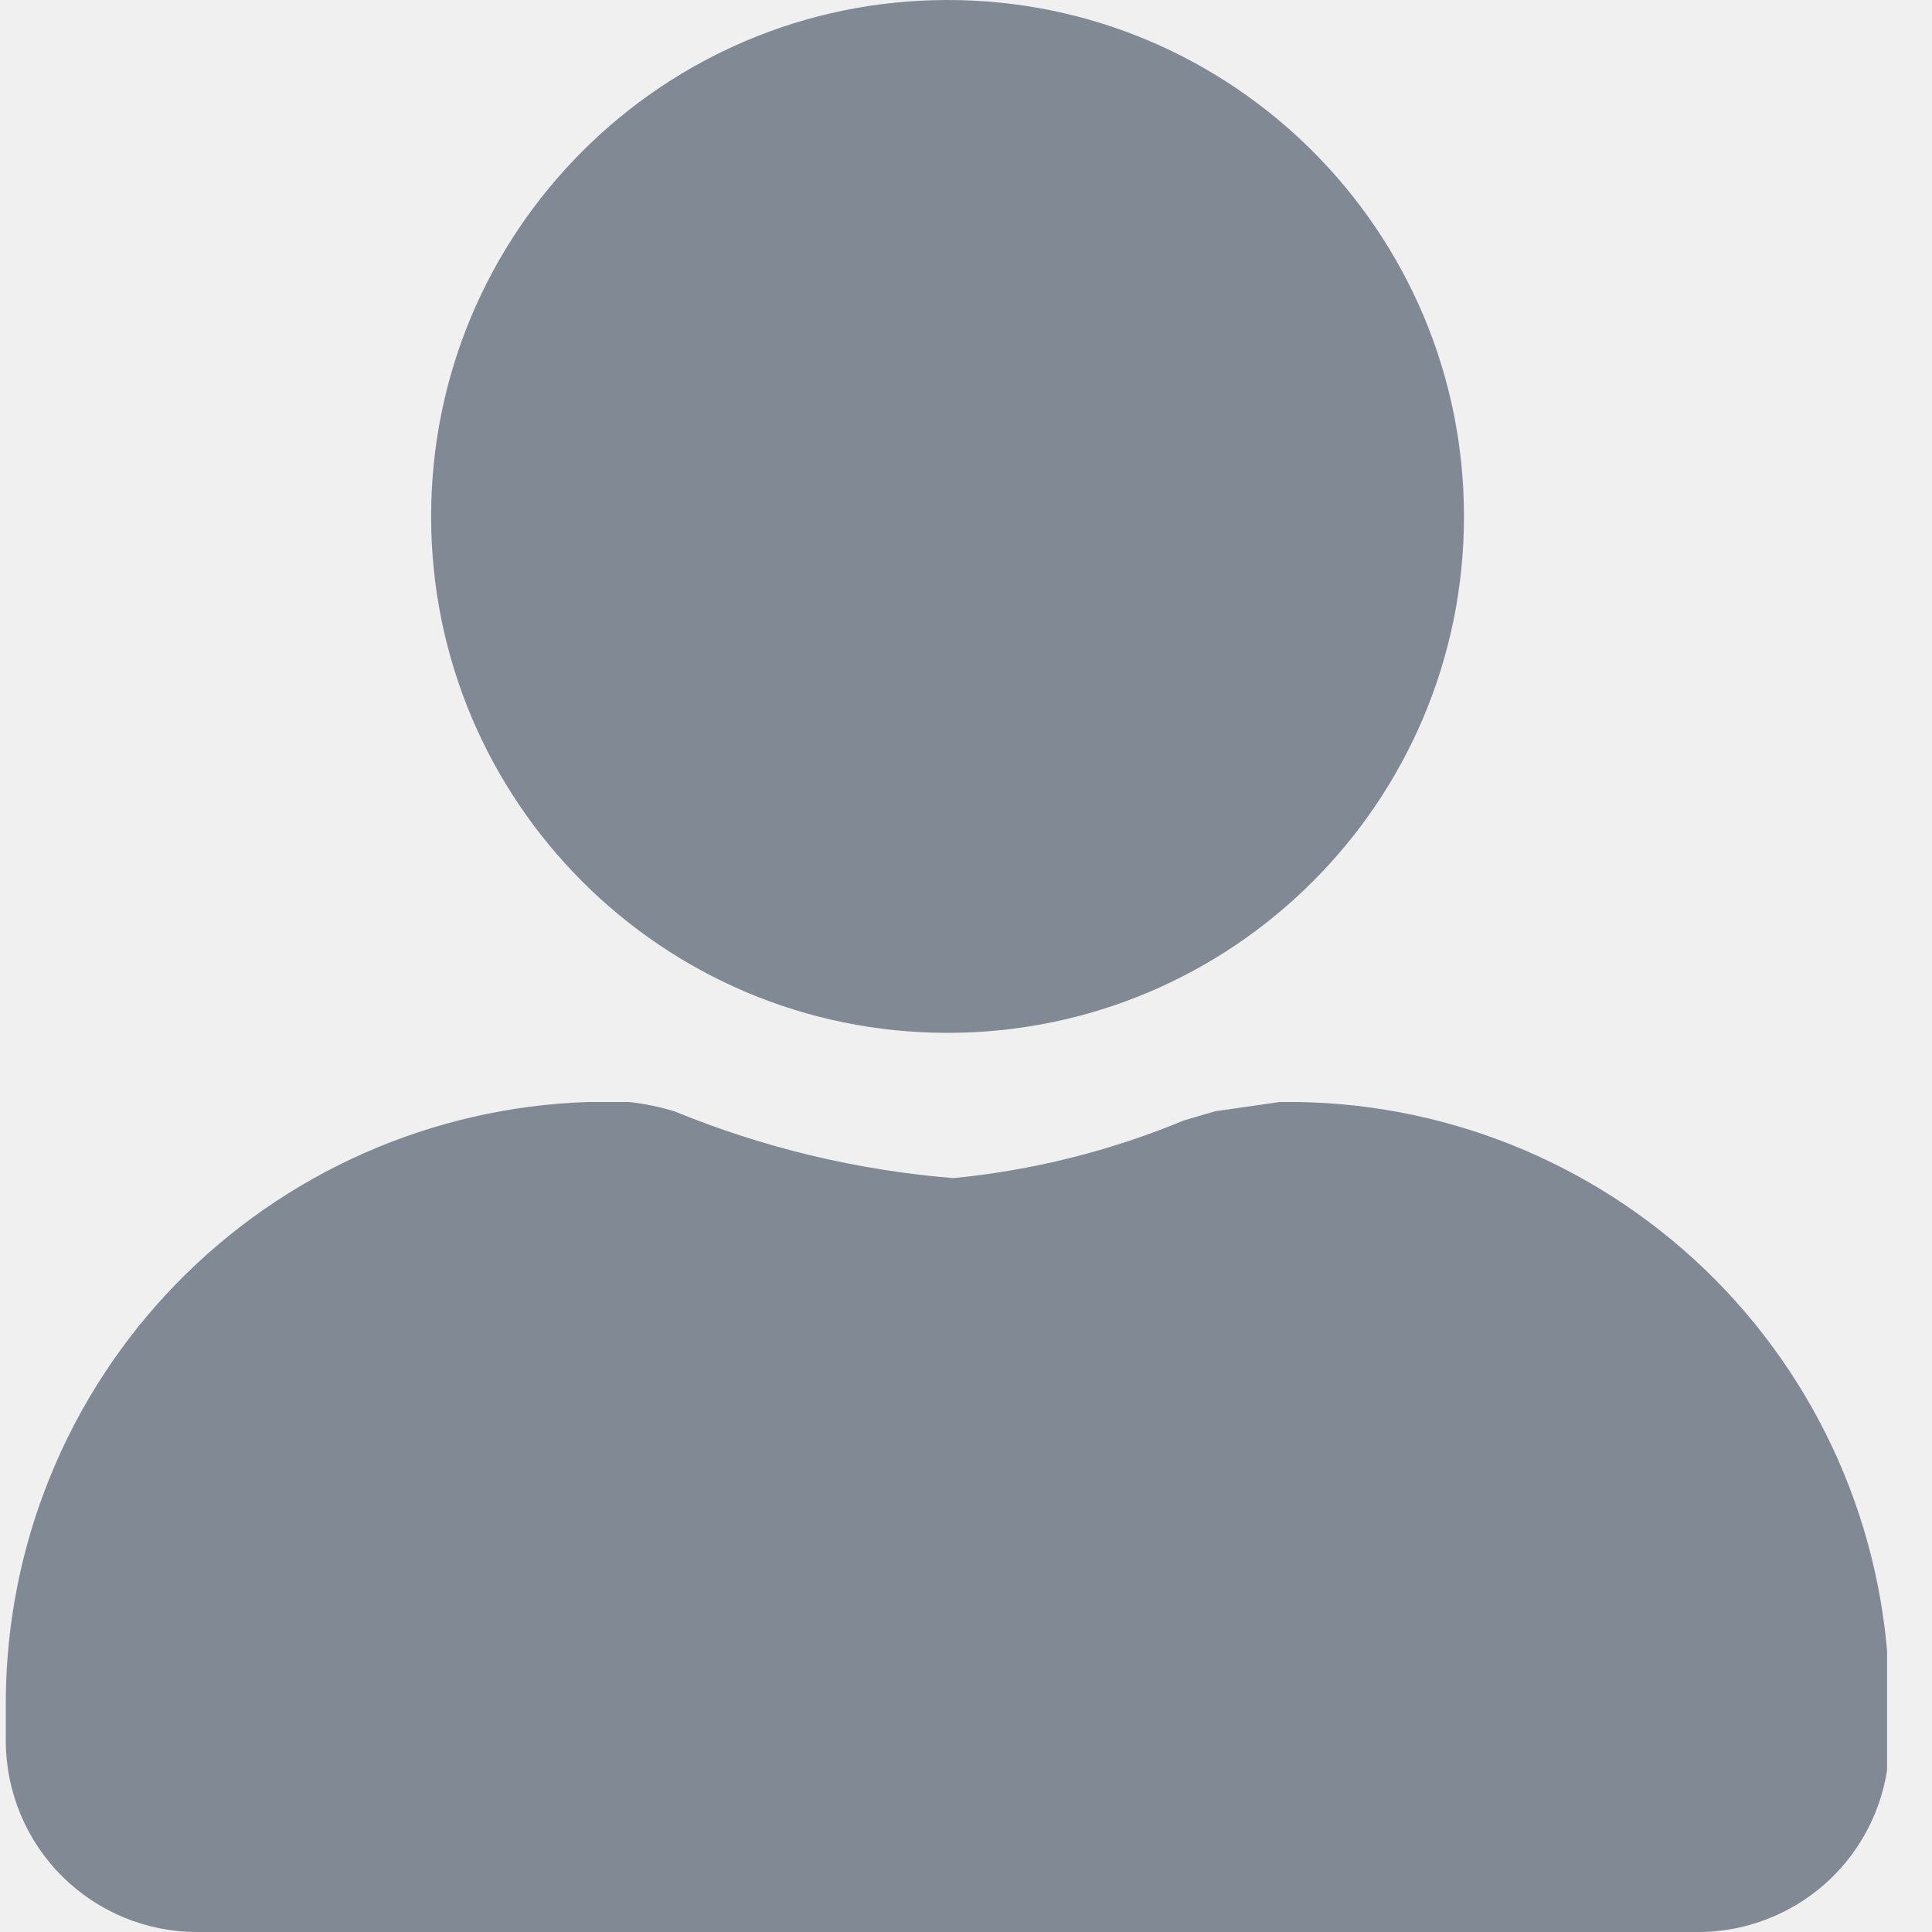
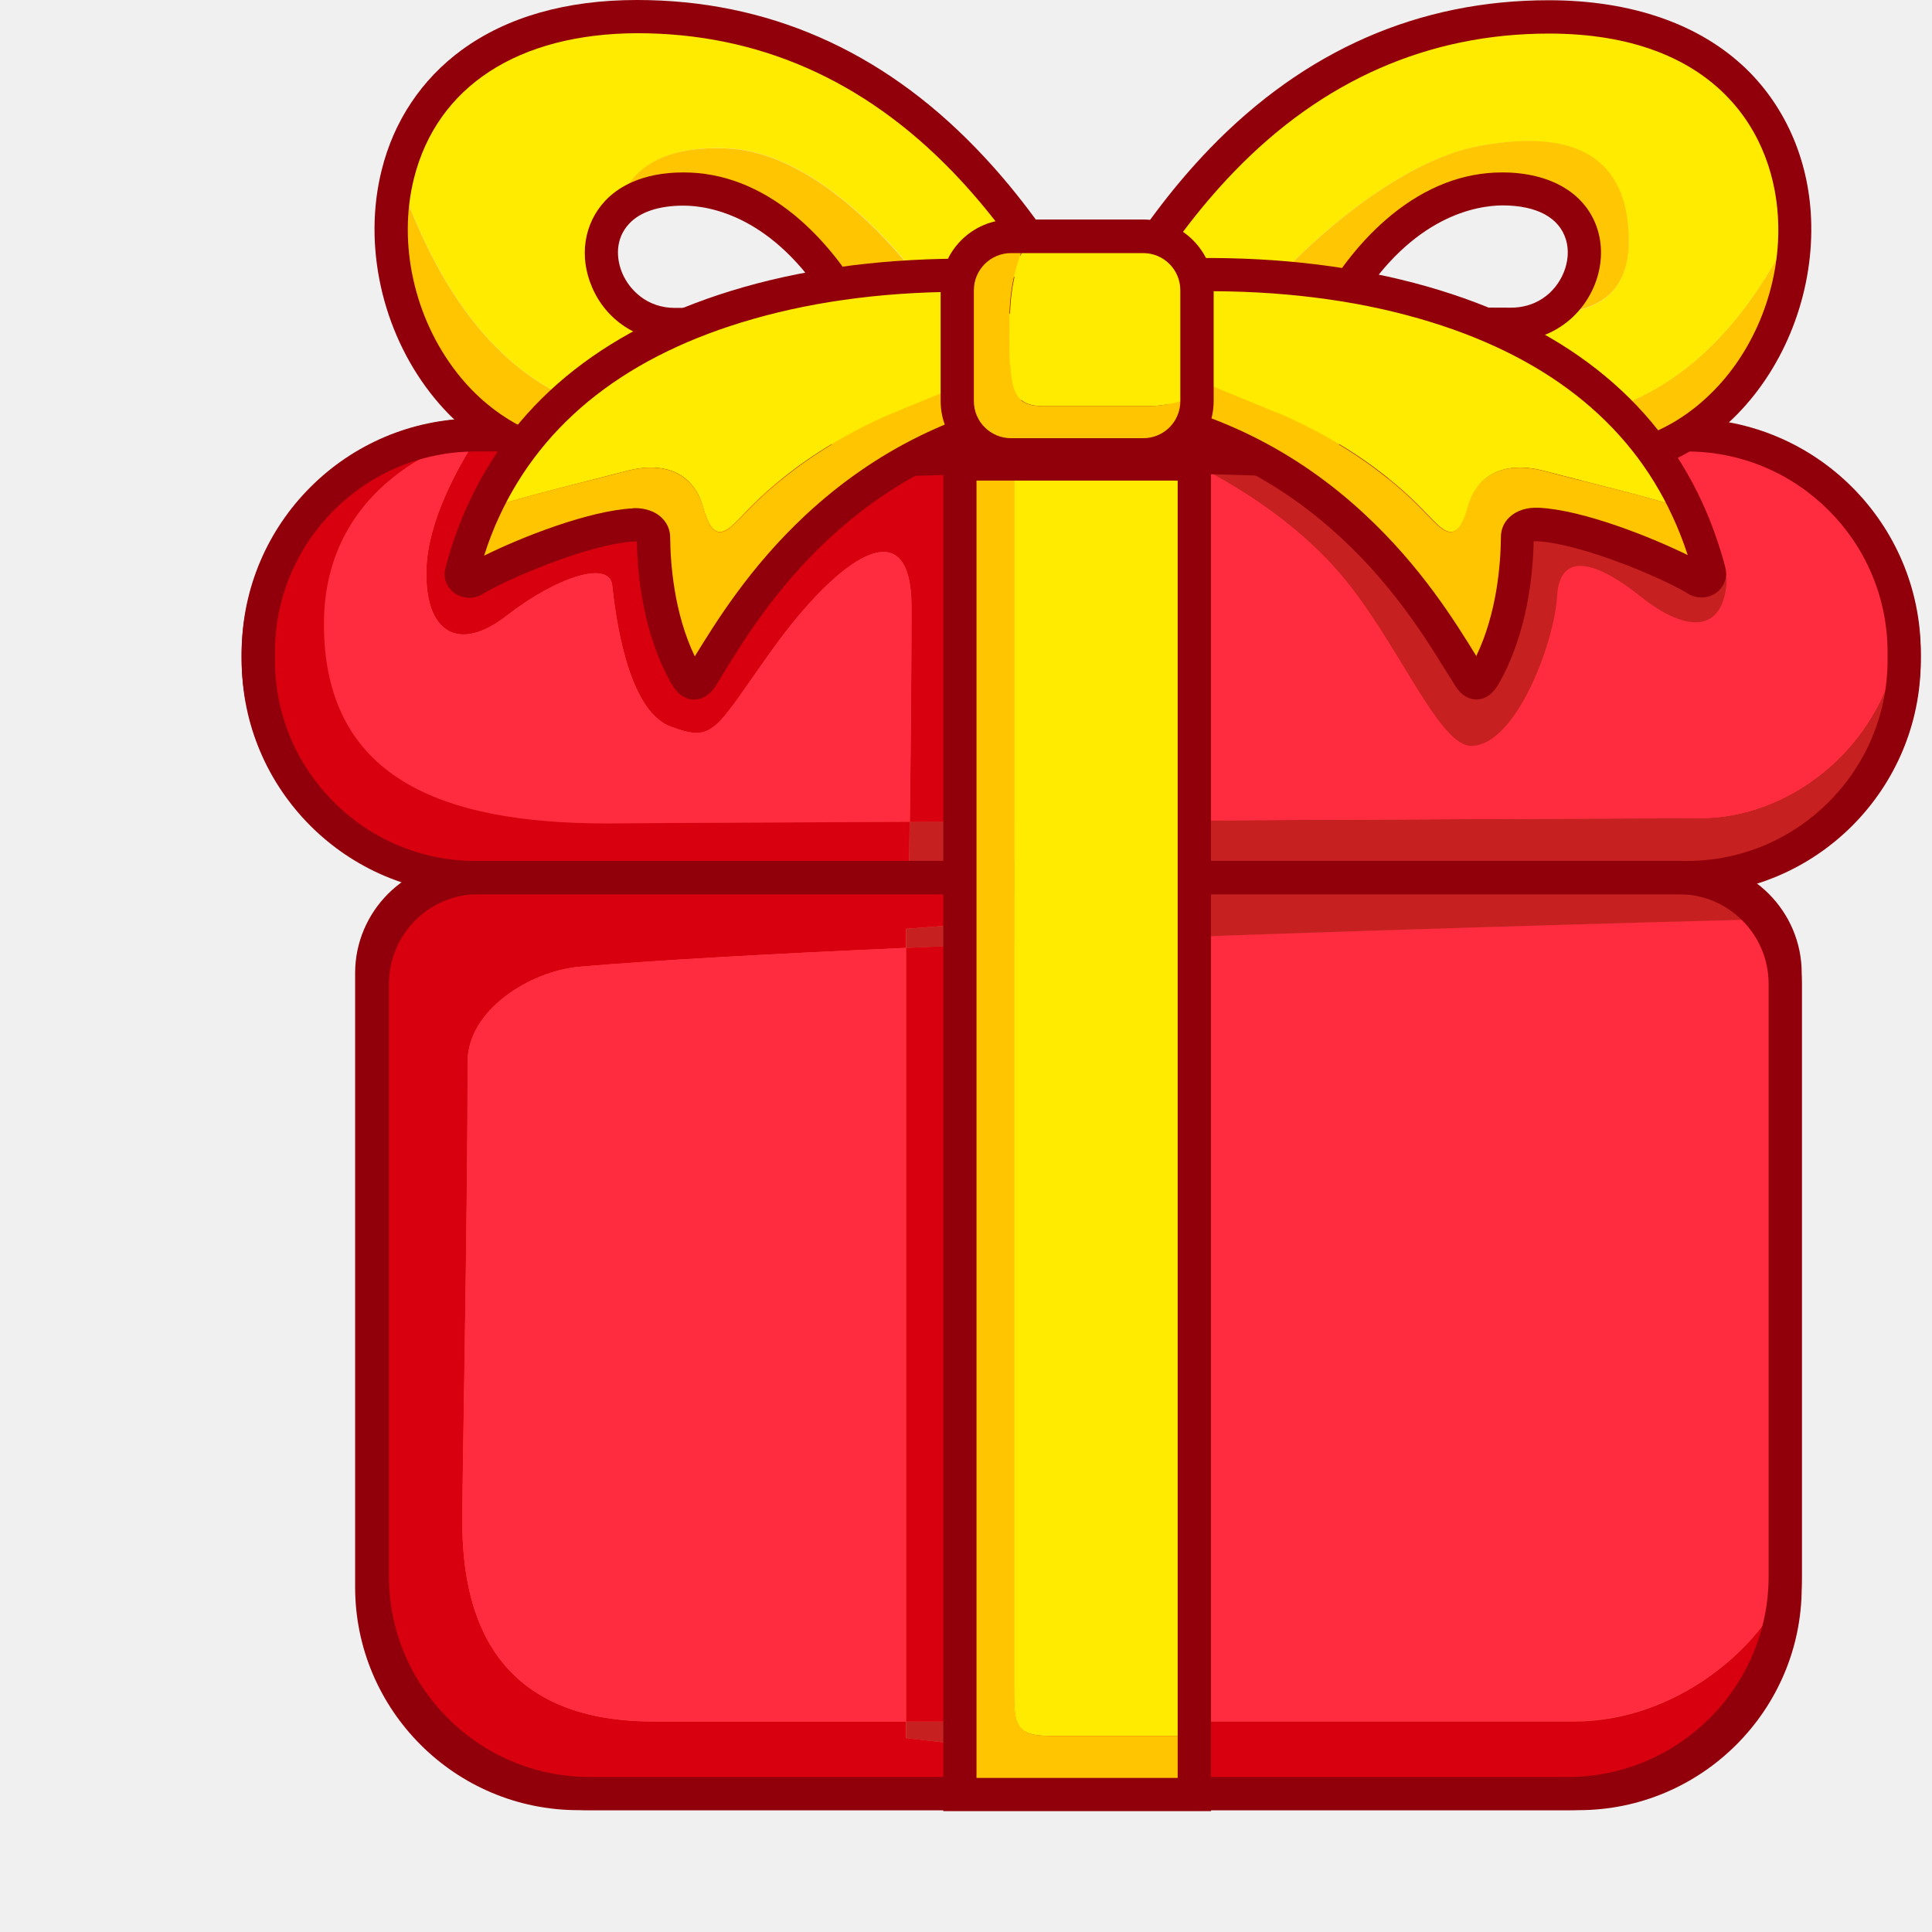
- <svg xmlns="http://www.w3.org/2000/svg" width="20" height="20" viewBox="0 0 20 20" fill="none">
-   <g clip-path="url(#clip0_2015_3417)">
-     <path d="M9.809 10.692C12.761 10.692 15.155 8.299 15.155 5.346C15.155 2.394 12.761 0 9.809 0C6.856 0 4.463 2.394 4.463 5.346C4.463 8.299 6.856 10.692 9.809 10.692Z" fill="#808994" />
-     <path d="M17.554 20H2.04C1.517 20 1.015 19.793 0.644 19.424C0.273 19.055 0.063 18.554 0.06 18.031V17.613C0.065 16 0.696 14.452 1.82 13.294C2.944 12.137 4.473 11.461 6.086 11.408H6.515C6.673 11.426 6.829 11.458 6.981 11.504C7.902 11.882 8.876 12.115 9.869 12.196C10.689 12.116 11.493 11.915 12.255 11.599L12.578 11.504L13.246 11.408H13.437C15.067 11.433 16.622 12.098 17.767 13.258C18.912 14.419 19.555 15.983 19.558 17.613V18.031C19.557 18.292 19.504 18.55 19.402 18.791C19.3 19.032 19.152 19.25 18.966 19.433C18.779 19.616 18.559 19.76 18.316 19.857C18.074 19.955 17.815 20.003 17.554 20Z" fill="#808994" />
-   </g>
-   <defs>
-     <clipPath id="clip0_2015_3417">
-       <rect width="19.535" height="20" fill="white" />
-     </clipPath>
-   </defs>
+ <svg xmlns="http://www.w3.org/2000/svg" width="16" height="16" viewBox="0 0 16 16" fill="none">
+   <path d="M13.939 7.269H3.973C2.96 7.269 2.139 6.447 2.139 5.435C2.139 4.423 2.96 3.601 3.973 3.601H13.937C14.949 3.601 15.771 4.423 15.771 5.435C15.771 6.447 14.951 7.269 13.939 7.269Z" fill="#FF4A4A" />
+   <path d="M13.938 7.407H3.972C2.886 7.407 2 6.524 2 5.436C2 4.348 2.884 3.464 3.972 3.464H13.936C15.021 3.464 15.907 4.348 15.907 5.436C15.907 6.524 15.024 7.407 13.938 7.407ZM3.972 3.739C3.037 3.739 2.275 4.499 2.275 5.436C2.275 6.372 3.037 7.132 3.972 7.132H13.936C14.87 7.132 15.632 6.372 15.632 5.436C15.632 4.501 14.872 3.739 13.936 3.739H3.972Z" fill="#91000A" />
+   <path d="M13.072 14.854H4.788C3.845 14.854 3.078 14.089 3.078 13.144V8.059C3.078 7.623 3.432 7.268 3.87 7.268H13.99C14.426 7.268 14.782 7.621 14.782 8.059V13.146C14.782 14.089 14.018 14.854 13.072 14.854Z" fill="#FF4A4A" />
+   <path d="M13.073 14.991H4.789C3.77 14.991 2.941 14.162 2.941 13.143V8.059C2.941 7.547 3.359 7.129 3.871 7.129H13.991C14.503 7.129 14.921 7.547 14.921 8.059V13.146C14.921 14.162 14.092 14.991 13.073 14.991ZM3.871 7.405C3.511 7.405 3.217 7.699 3.217 8.059V13.146C3.217 14.013 3.922 14.718 4.789 14.718H13.073C13.941 14.718 14.645 14.013 14.645 13.146V8.059C14.645 7.699 14.351 7.405 13.991 7.405H3.871Z" fill="#91000A" />
+   <path d="M15.735 5.309C15.737 5.35 15.74 5.394 15.74 5.435C15.74 5.94 15.535 6.399 15.203 6.732C14.872 7.062 14.413 7.269 13.906 7.269H13.896C13.876 7.267 13.855 7.267 13.834 7.267H8.532V6.801C10.958 6.789 13.8 6.775 14.087 6.775C14.78 6.775 15.567 6.238 15.735 5.309Z" fill="#C62020" />
+   <path d="M13.907 3.604C14.875 3.604 15.67 4.356 15.736 5.309C15.569 6.239 14.781 6.776 14.09 6.776C13.803 6.776 10.962 6.789 8.536 6.801V3.604H13.907ZM8.536 7.806C11.077 7.705 13.875 7.63 14.552 7.611C14.676 7.767 14.752 7.965 14.752 8.18V13.019C14.752 13.088 14.747 13.157 14.74 13.223C14.57 13.62 13.9 14.254 13.035 14.254H8.1V7.825C8.244 7.818 8.391 7.811 8.536 7.806Z" fill="#FF2B3F" />
+   <path d="M13.9 7.27C14.164 7.288 14.398 7.416 14.554 7.614C13.875 7.632 11.079 7.706 8.538 7.809V7.27H13.9Z" fill="#C62020" />
+   <path d="M7.527 7.27H8.535V7.807C8.388 7.814 8.243 7.818 8.099 7.825V7.646L7.502 7.692V7.85C6.411 7.898 5.438 7.951 4.8 8.006C4.385 8.043 3.873 8.369 3.873 8.791C3.873 10.079 3.829 12.207 3.829 12.604C3.829 13.366 4.082 14.257 5.413 14.257H7.502V14.394L8.099 14.463V14.257H13.034C13.901 14.257 14.569 13.623 14.739 13.226C14.638 14.142 13.86 14.856 12.916 14.856H4.883C3.871 14.856 3.049 14.034 3.049 13.022V8.183C3.049 7.696 3.43 7.297 3.91 7.27H7.527Z" fill="#D8000F" />
+   <path d="M8.535 6.801V7.267H7.527C7.53 7.154 7.532 6.994 7.534 6.805C7.853 6.803 8.191 6.803 8.535 6.801Z" fill="#C62020" />
+   <path d="M8.536 3.604V6.801C8.192 6.803 7.854 6.803 7.535 6.806C7.542 6.275 7.549 5.529 7.549 5.029C7.549 4.18 6.929 4.639 6.401 5.373C5.915 6.053 5.919 6.154 5.552 6.016C5.185 5.878 5.093 5.052 5.07 4.845C5.047 4.639 4.611 4.776 4.198 5.098C3.801 5.408 3.514 5.245 3.532 4.708C3.546 4.315 3.782 3.881 3.964 3.604H8.536Z" fill="#D8000F" />
+   <path d="M8.101 14.257V14.463L7.504 14.395V14.257H8.101Z" fill="#C62020" />
+   <path d="M8.101 7.825V14.257H7.504V7.85C7.699 7.841 7.899 7.832 8.101 7.825Z" fill="#D8000F" />
+   <path d="M8.101 7.646V7.825C7.899 7.834 7.699 7.843 7.504 7.85V7.692L8.101 7.646Z" fill="#C62020" />
+   <path d="M7.548 5.029C7.548 5.529 7.541 6.278 7.534 6.806C6.111 6.812 5.023 6.819 5.023 6.819C3.646 6.819 2.682 6.436 2.682 5.167C2.682 3.897 3.942 3.604 3.942 3.604H3.962C3.781 3.884 3.545 4.317 3.531 4.708C3.513 5.245 3.799 5.408 4.197 5.098C4.61 4.776 5.046 4.639 5.069 4.845C5.092 5.052 5.184 5.878 5.551 6.016C5.918 6.154 5.913 6.05 6.4 5.373C6.928 4.639 7.548 4.18 7.548 5.029Z" fill="#FF2B3F" />
+   <path d="M7.533 6.806C7.531 6.994 7.529 7.154 7.526 7.267H3.964C3.946 7.267 3.927 7.267 3.909 7.269C2.91 7.251 2.109 6.438 2.109 5.437C2.109 4.933 2.314 4.473 2.646 4.141C2.979 3.81 3.436 3.604 3.943 3.604C3.943 3.604 2.683 3.897 2.683 5.167C2.683 6.436 3.647 6.819 5.024 6.819C5.024 6.819 6.11 6.812 7.533 6.806Z" fill="#D8000F" />
+   <path d="M7.501 7.85V14.256H5.412C4.081 14.256 3.828 13.365 3.828 12.603C3.828 12.206 3.872 10.078 3.872 8.791C3.872 8.368 4.384 8.042 4.799 8.006C5.439 7.951 6.41 7.898 7.501 7.85Z" fill="#FF2B3F" />
+   <path d="M13.905 7.281H3.909C3.422 7.272 2.968 7.077 2.626 6.73C2.284 6.384 2.096 5.925 2.096 5.436C2.096 4.942 2.289 4.481 2.635 4.132C2.984 3.783 3.448 3.593 3.939 3.593H13.903C14.869 3.593 15.677 4.346 15.744 5.31C15.746 5.351 15.748 5.395 15.748 5.438C15.748 5.932 15.556 6.393 15.209 6.742C14.862 7.089 14.399 7.281 13.905 7.281ZM3.941 3.616C3.455 3.616 2.998 3.806 2.653 4.148C2.309 4.493 2.121 4.949 2.121 5.436C2.121 5.918 2.307 6.37 2.644 6.714C2.982 7.056 3.432 7.249 3.911 7.258H13.908C14.394 7.258 14.851 7.068 15.195 6.726C15.54 6.382 15.728 5.925 15.728 5.438C15.728 5.395 15.725 5.351 15.723 5.312C15.659 4.362 14.86 3.616 13.905 3.616H3.941Z" fill="#91000A" />
+   <path d="M12.918 14.864H4.883C3.866 14.864 3.037 14.038 3.037 13.019V8.183C3.037 7.694 3.42 7.288 3.907 7.258C3.925 7.258 3.944 7.255 3.962 7.255H13.834C13.857 7.255 13.878 7.255 13.896 7.258C14.156 7.274 14.397 7.402 14.56 7.604C14.693 7.77 14.762 7.969 14.762 8.18V13.019C14.762 13.088 14.757 13.157 14.75 13.223C14.649 14.16 13.86 14.864 12.918 14.864ZM3.964 7.278C3.946 7.278 3.928 7.278 3.909 7.281C3.432 7.308 3.06 7.705 3.06 8.183V13.021C3.06 14.027 3.877 14.844 4.883 14.844H12.918C13.848 14.844 14.626 14.148 14.729 13.226C14.736 13.159 14.741 13.09 14.741 13.024V8.183C14.741 7.976 14.672 7.781 14.544 7.62C14.385 7.421 14.151 7.299 13.896 7.281C13.878 7.278 13.857 7.278 13.837 7.278H3.964Z" fill="#91000A" />
+   <path d="M8.524 3.468H8.547V7.829H8.524V3.468Z" fill="#91000A" />
+   <path d="M9.773 3.446V3.79C9.773 3.79 10.545 4.116 11.082 4.731C11.564 5.282 11.908 6.177 12.184 6.177C12.551 6.177 12.872 5.328 12.895 4.938C12.918 4.548 13.239 4.662 13.584 4.938C13.928 5.213 14.24 5.261 14.295 4.869C14.364 4.387 13.446 3.285 13.446 3.285" fill="#C62020" />
+   <path d="M13.97 7.407H3.939C2.872 7.407 2.002 6.537 2.002 5.47V5.404C2.002 4.336 2.872 3.466 3.939 3.466H13.97C15.037 3.466 15.907 4.336 15.907 5.404V5.47C15.907 6.537 15.039 7.407 13.97 7.407ZM3.939 3.739C3.023 3.739 2.277 4.485 2.277 5.401V5.468C2.277 6.384 3.023 7.13 3.939 7.13H13.97C14.886 7.13 15.632 6.384 15.632 5.468V5.401C15.632 4.485 14.886 3.739 13.97 3.739H3.939Z" fill="#91000A" />
+   <path d="M12.985 14.991H4.883C3.815 14.991 2.945 14.121 2.945 13.054V8.149C2.945 7.586 3.402 7.129 3.964 7.129H13.903C14.466 7.129 14.922 7.586 14.922 8.149V13.054C14.922 14.121 14.052 14.991 12.985 14.991ZM3.964 7.405C3.554 7.405 3.221 7.738 3.221 8.149V13.054C3.221 13.97 3.967 14.716 4.883 14.716H12.985C13.901 14.716 14.647 13.97 14.647 13.054V8.149C14.647 7.738 14.314 7.405 13.903 7.405H3.964Z" fill="#91000A" />
+   <path d="M14.863 1.859C14.884 2.826 14.193 3.84 13.078 3.84C10.948 3.84 8.62 3.735 8.62 3.735C8.671 3.629 8.728 3.505 8.792 3.37C9.463 3.39 11.085 3.439 11.639 3.439C12.318 3.441 13.835 3.983 14.863 1.859Z" fill="#FFC603" />
+   <path d="M12.826 0.141C14.238 0.141 14.844 0.981 14.862 1.862C13.834 3.985 12.317 3.441 11.637 3.441C11.086 3.441 9.461 3.393 8.791 3.372C9.337 2.225 10.441 0.141 12.826 0.141ZM12.847 2.592C13.106 2.594 13.487 2.512 13.487 2.002C13.487 1.376 13.127 1.05 12.252 1.21C11.318 1.382 10.194 2.62 10.092 2.98C10.012 3.265 11.015 2.893 11.52 2.672C11.803 2.682 12.163 2.688 12.512 2.688C12.643 2.688 12.755 2.652 12.847 2.592Z" fill="#FFEB00" />
+   <path d="M13.489 2C13.489 2.509 13.108 2.592 12.849 2.589C13.269 2.316 13.26 1.563 12.443 1.563C11.788 1.563 11.327 2.117 11.107 2.484C11.061 2.56 11.114 2.654 11.201 2.658C11.286 2.661 11.396 2.665 11.522 2.67C11.017 2.89 10.014 3.26 10.094 2.977C10.198 2.617 11.322 1.38 12.254 1.208C13.131 1.047 13.489 1.373 13.489 2Z" fill="#FFC603" />
+   <path d="M13.079 3.98C10.969 3.98 8.637 3.877 8.614 3.875L8.405 3.865L8.495 3.677C8.522 3.622 8.55 3.562 8.58 3.496C8.607 3.439 8.637 3.377 8.667 3.312C8.984 2.647 9.392 1.88 10.019 1.23C10.806 0.416 11.75 0.002 12.826 0.002C13.512 0.002 14.079 0.2 14.463 0.572C14.798 0.898 14.991 1.354 15 1.859C15.011 2.438 14.784 3.025 14.389 3.429C14.036 3.79 13.581 3.98 13.079 3.98ZM8.835 3.608C9.452 3.634 11.341 3.705 13.079 3.705C13.508 3.705 13.893 3.542 14.194 3.234C14.538 2.883 14.738 2.371 14.727 1.864C14.711 1.097 14.203 0.278 12.828 0.278C11.832 0.278 10.953 0.663 10.221 1.421C9.62 2.043 9.225 2.787 8.919 3.432C8.887 3.494 8.86 3.551 8.835 3.608Z" fill="#91000A" />
+   <path d="M12.512 2.826C12.221 2.826 11.886 2.821 11.516 2.81C11.39 2.805 11.28 2.803 11.195 2.798C11.105 2.793 11.025 2.745 10.982 2.665C10.938 2.587 10.94 2.493 10.986 2.415C11.089 2.24 11.268 1.99 11.523 1.781C11.81 1.547 12.118 1.428 12.441 1.428C12.848 1.428 13.144 1.607 13.233 1.91C13.318 2.199 13.187 2.534 12.923 2.706C12.804 2.784 12.662 2.826 12.512 2.826ZM11.243 2.523C11.321 2.525 11.418 2.529 11.525 2.532C11.89 2.543 12.223 2.548 12.512 2.548C12.609 2.548 12.696 2.523 12.772 2.474C12.935 2.369 13.02 2.158 12.969 1.986C12.914 1.802 12.728 1.701 12.441 1.701C12.232 1.703 11.7 1.784 11.243 2.523Z" fill="#91000A" />
+   <path d="M3.294 1.446C3.028 2.511 3.749 3.843 5.027 3.843C7.157 3.843 9.485 3.737 9.485 3.737C9.434 3.631 9.377 3.507 9.313 3.372C8.642 3.393 7.02 3.441 6.466 3.441C5.782 3.441 4.153 3.964 3.294 1.446Z" fill="#FFC500" />
+   <path d="M3.295 1.447C4.156 3.965 5.783 3.441 6.467 3.441C7.018 3.441 8.643 3.393 9.313 3.372C8.767 2.225 7.663 0.141 5.278 0.141C4.089 0.141 3.472 0.735 3.295 1.447ZM5.59 2.688C5.06 2.688 4.808 2.08 5.113 1.759C5.163 1.516 5.356 1.196 6.031 1.229C6.979 1.275 7.909 2.617 8.012 2.978C8.092 3.262 7.089 2.89 6.584 2.67C6.3 2.679 5.939 2.688 5.59 2.688Z" fill="#FFEB00" />
+   <path d="M5.11 1.758C5.218 1.643 5.397 1.565 5.661 1.565C6.315 1.565 6.777 2.118 6.997 2.486C7.043 2.561 6.99 2.656 6.903 2.66C6.818 2.662 6.708 2.667 6.582 2.672C7.087 2.892 8.09 3.261 8.009 2.979C7.906 2.619 6.976 1.274 6.028 1.23C5.356 1.196 5.161 1.512 5.11 1.758Z" fill="#FFC500" />
+   <path d="M5.026 3.98C4.447 3.98 3.929 3.723 3.566 3.257C3.162 2.738 3.006 2.031 3.16 1.412C3.261 1.001 3.493 0.656 3.825 0.413C4.2 0.14 4.688 0 5.276 0C6.35 0 7.296 0.413 8.083 1.228C8.712 1.878 9.121 2.647 9.438 3.31C9.467 3.374 9.497 3.436 9.525 3.496C9.555 3.56 9.582 3.62 9.61 3.675L9.699 3.863L9.49 3.872C9.467 3.875 7.135 3.98 5.026 3.98ZM3.428 1.478C3.293 2.018 3.431 2.635 3.784 3.087C4.094 3.484 4.537 3.702 5.028 3.702C6.766 3.702 8.655 3.631 9.272 3.606C9.247 3.551 9.217 3.491 9.19 3.429C8.882 2.784 8.487 2.041 7.886 1.419C7.151 0.659 6.275 0.275 5.278 0.275C4.291 0.278 3.619 0.716 3.428 1.478Z" fill="#91000A" />
+   <path d="M5.589 2.826C5.284 2.826 5.02 2.653 4.903 2.378C4.793 2.123 4.837 1.85 5.011 1.664C5.112 1.556 5.307 1.428 5.661 1.428C5.984 1.428 6.292 1.547 6.579 1.781C6.833 1.99 7.01 2.24 7.116 2.415C7.162 2.493 7.164 2.585 7.12 2.665C7.077 2.745 6.999 2.793 6.907 2.798C6.822 2.8 6.712 2.805 6.586 2.81C6.216 2.819 5.881 2.826 5.589 2.826ZM5.661 1.703C5.459 1.703 5.302 1.754 5.211 1.852C5.091 1.979 5.103 2.148 5.156 2.268C5.215 2.403 5.36 2.55 5.589 2.55C5.879 2.55 6.211 2.546 6.576 2.534C6.684 2.529 6.781 2.527 6.859 2.525C6.402 1.784 5.869 1.703 5.661 1.703Z" fill="#91000A" />
+   <path d="M14.158 4.74C14.172 4.793 14.103 4.832 14.053 4.8C13.832 4.664 13.13 4.366 12.735 4.345C12.657 4.341 12.568 4.371 12.565 4.449C12.563 4.752 12.512 5.215 12.294 5.596C12.253 5.668 12.216 5.681 12.17 5.61C11.893 5.169 11.115 3.71 9.248 3.4C8.769 3.319 8.874 3.067 9.12 2.821C9.384 2.929 9.9 3.14 10.504 3.388C11.379 3.749 11.764 4.212 11.867 4.313C11.971 4.417 12.074 4.492 12.15 4.21C12.228 3.928 12.46 3.813 12.792 3.902C13.13 3.992 13.683 4.12 13.972 4.221C14.046 4.382 14.108 4.554 14.158 4.74Z" fill="#FFC500" />
+   <path d="M13.975 4.221C13.686 4.122 13.133 3.991 12.796 3.902C12.463 3.812 12.229 3.927 12.153 4.209C12.075 4.491 11.974 4.416 11.871 4.312C11.767 4.209 11.382 3.746 10.507 3.387C9.903 3.14 9.385 2.926 9.123 2.82C9.401 2.545 9.858 2.276 9.862 2.276C10.032 2.286 13.005 2.118 13.975 4.221Z" fill="#FFEB00" />
+   <path d="M12.228 5.793C12.18 5.793 12.111 5.772 12.054 5.683C12.035 5.653 12.015 5.619 11.989 5.58C11.666 5.052 10.906 3.812 9.226 3.532C9.134 3.516 8.856 3.47 8.787 3.257C8.739 3.103 8.815 2.929 9.022 2.722C9.173 2.57 9.373 2.426 9.513 2.329C9.795 2.137 9.823 2.137 9.857 2.137H9.919C10.61 2.13 11.248 2.21 11.82 2.373C12.931 2.69 13.697 3.291 14.097 4.161C14.175 4.331 14.239 4.512 14.289 4.703C14.308 4.779 14.28 4.859 14.216 4.907C14.147 4.958 14.053 4.962 13.979 4.916C13.78 4.792 13.098 4.501 12.726 4.482H12.701C12.696 4.758 12.648 5.249 12.412 5.662C12.364 5.747 12.302 5.791 12.23 5.793H12.228ZM9.896 2.414C9.791 2.476 9.437 2.699 9.219 2.917C9.033 3.103 9.054 3.172 9.054 3.172C9.058 3.188 9.107 3.232 9.274 3.261C10.048 3.39 10.732 3.727 11.305 4.262C11.774 4.698 12.056 5.157 12.226 5.433C12.398 5.075 12.428 4.668 12.43 4.446C12.43 4.384 12.455 4.326 12.501 4.283C12.559 4.228 12.646 4.2 12.745 4.205C13.11 4.223 13.674 4.448 13.977 4.597C13.941 4.487 13.899 4.379 13.851 4.276C13.486 3.482 12.777 2.931 11.748 2.637C11.204 2.481 10.592 2.405 9.928 2.412C9.914 2.414 9.903 2.414 9.896 2.414Z" fill="#91000A" />
+   <path d="M3.82 4.74C3.806 4.793 3.875 4.832 3.926 4.8C4.146 4.664 4.848 4.366 5.246 4.345C5.324 4.341 5.413 4.371 5.413 4.449C5.415 4.752 5.466 5.215 5.684 5.596C5.725 5.668 5.762 5.681 5.808 5.61C6.086 5.169 6.864 3.71 8.728 3.4C9.207 3.319 9.102 3.067 8.856 2.821C8.592 2.929 8.076 3.14 7.472 3.388C6.598 3.749 6.212 4.212 6.109 4.313C6.005 4.417 5.902 4.492 5.826 4.21C5.748 3.928 5.516 3.813 5.184 3.902C4.846 3.992 4.293 4.12 4.004 4.221C3.93 4.382 3.868 4.554 3.82 4.74Z" fill="#FFC500" />
+   <path d="M4.003 4.221C4.292 4.122 4.845 3.991 5.183 3.902C5.516 3.812 5.75 3.927 5.825 4.209C5.903 4.491 6.004 4.416 6.108 4.312C6.211 4.209 6.597 3.746 7.471 3.387C8.075 3.14 8.594 2.926 8.855 2.82C8.578 2.545 8.121 2.276 8.116 2.276C7.946 2.286 4.974 2.118 4.003 4.221Z" fill="#FFEB00" />
+   <path d="M5.747 5.794H5.742C5.671 5.791 5.609 5.748 5.561 5.663C5.325 5.25 5.279 4.761 5.274 4.485C5.267 4.485 5.26 4.483 5.251 4.485C4.879 4.504 4.198 4.797 3.998 4.919C3.925 4.965 3.83 4.96 3.762 4.91C3.697 4.862 3.667 4.784 3.688 4.708C3.736 4.52 3.801 4.338 3.881 4.166C4.283 3.296 5.049 2.695 6.158 2.378C6.727 2.215 7.368 2.137 8.056 2.142H8.118C8.153 2.142 8.18 2.142 8.462 2.335C8.602 2.431 8.802 2.576 8.954 2.727C9.16 2.934 9.236 3.108 9.188 3.262C9.119 3.478 8.841 3.524 8.749 3.537C7.069 3.817 6.309 5.055 5.986 5.585C5.963 5.624 5.942 5.656 5.924 5.686C5.864 5.775 5.795 5.794 5.747 5.794ZM5.258 4.208C5.345 4.208 5.426 4.235 5.478 4.286C5.524 4.329 5.55 4.387 5.55 4.449C5.552 4.669 5.582 5.078 5.754 5.436C5.924 5.16 6.204 4.701 6.672 4.265C7.246 3.73 7.93 3.393 8.706 3.264C8.873 3.237 8.921 3.191 8.926 3.175C8.926 3.175 8.947 3.104 8.761 2.92C8.543 2.702 8.189 2.479 8.084 2.417H8.056C7.393 2.41 6.78 2.486 6.236 2.642C5.205 2.936 4.498 3.487 4.133 4.281C4.085 4.384 4.044 4.492 4.009 4.602C4.312 4.451 4.877 4.228 5.242 4.21C5.242 4.208 5.249 4.208 5.258 4.208Z" fill="#91000A" />
+   <path d="M8.396 3.764H8.371C8.125 3.764 7.926 3.565 7.926 3.319V2.401C7.926 2.155 8.125 1.956 8.371 1.956H8.52C8.451 2.082 8.36 2.316 8.36 2.642C8.36 3.156 8.339 3.363 8.633 3.363H9.516C9.62 3.363 9.79 3.335 9.909 3.266V3.319C9.909 3.565 9.709 3.764 9.464 3.764H8.396Z" fill="#FFC500" />
+   <path d="M9.913 2.401V3.266C9.794 3.335 9.621 3.363 9.52 3.363H8.637C8.343 3.363 8.364 3.156 8.364 2.642C8.364 2.316 8.455 2.084 8.524 1.956H9.47C9.713 1.958 9.913 2.155 9.913 2.401Z" fill="#FFEB00" />
+   <path d="M9.891 14.376V14.864H7.949V3.842H8.399V13.965C8.399 14.272 8.399 14.376 8.693 14.376H9.891Z" fill="#FFC500" />
+   <path d="M9.89 3.842V14.376H8.692C8.398 14.376 8.398 14.272 8.398 13.965V3.842H9.89Z" fill="#FFEB00" />
+   <path d="M10.029 14.999H7.812V3.704H10.029V14.999ZM8.087 14.724H9.753V3.98H8.087V14.724Z" fill="#91000A" />
+   <path d="M9.468 3.903H8.373C8.052 3.903 7.79 3.641 7.79 3.32V2.401C7.79 2.08 8.052 1.818 8.373 1.818H9.468C9.789 1.818 10.051 2.08 10.051 2.401V3.32C10.051 3.641 9.789 3.903 9.468 3.903ZM8.373 2.096C8.203 2.096 8.065 2.234 8.065 2.404V3.322C8.065 3.492 8.203 3.629 8.373 3.629H9.468C9.638 3.629 9.775 3.492 9.775 3.322V2.404C9.775 2.234 9.638 2.096 9.468 2.096H8.373Z" fill="#91000A" />
</svg>
